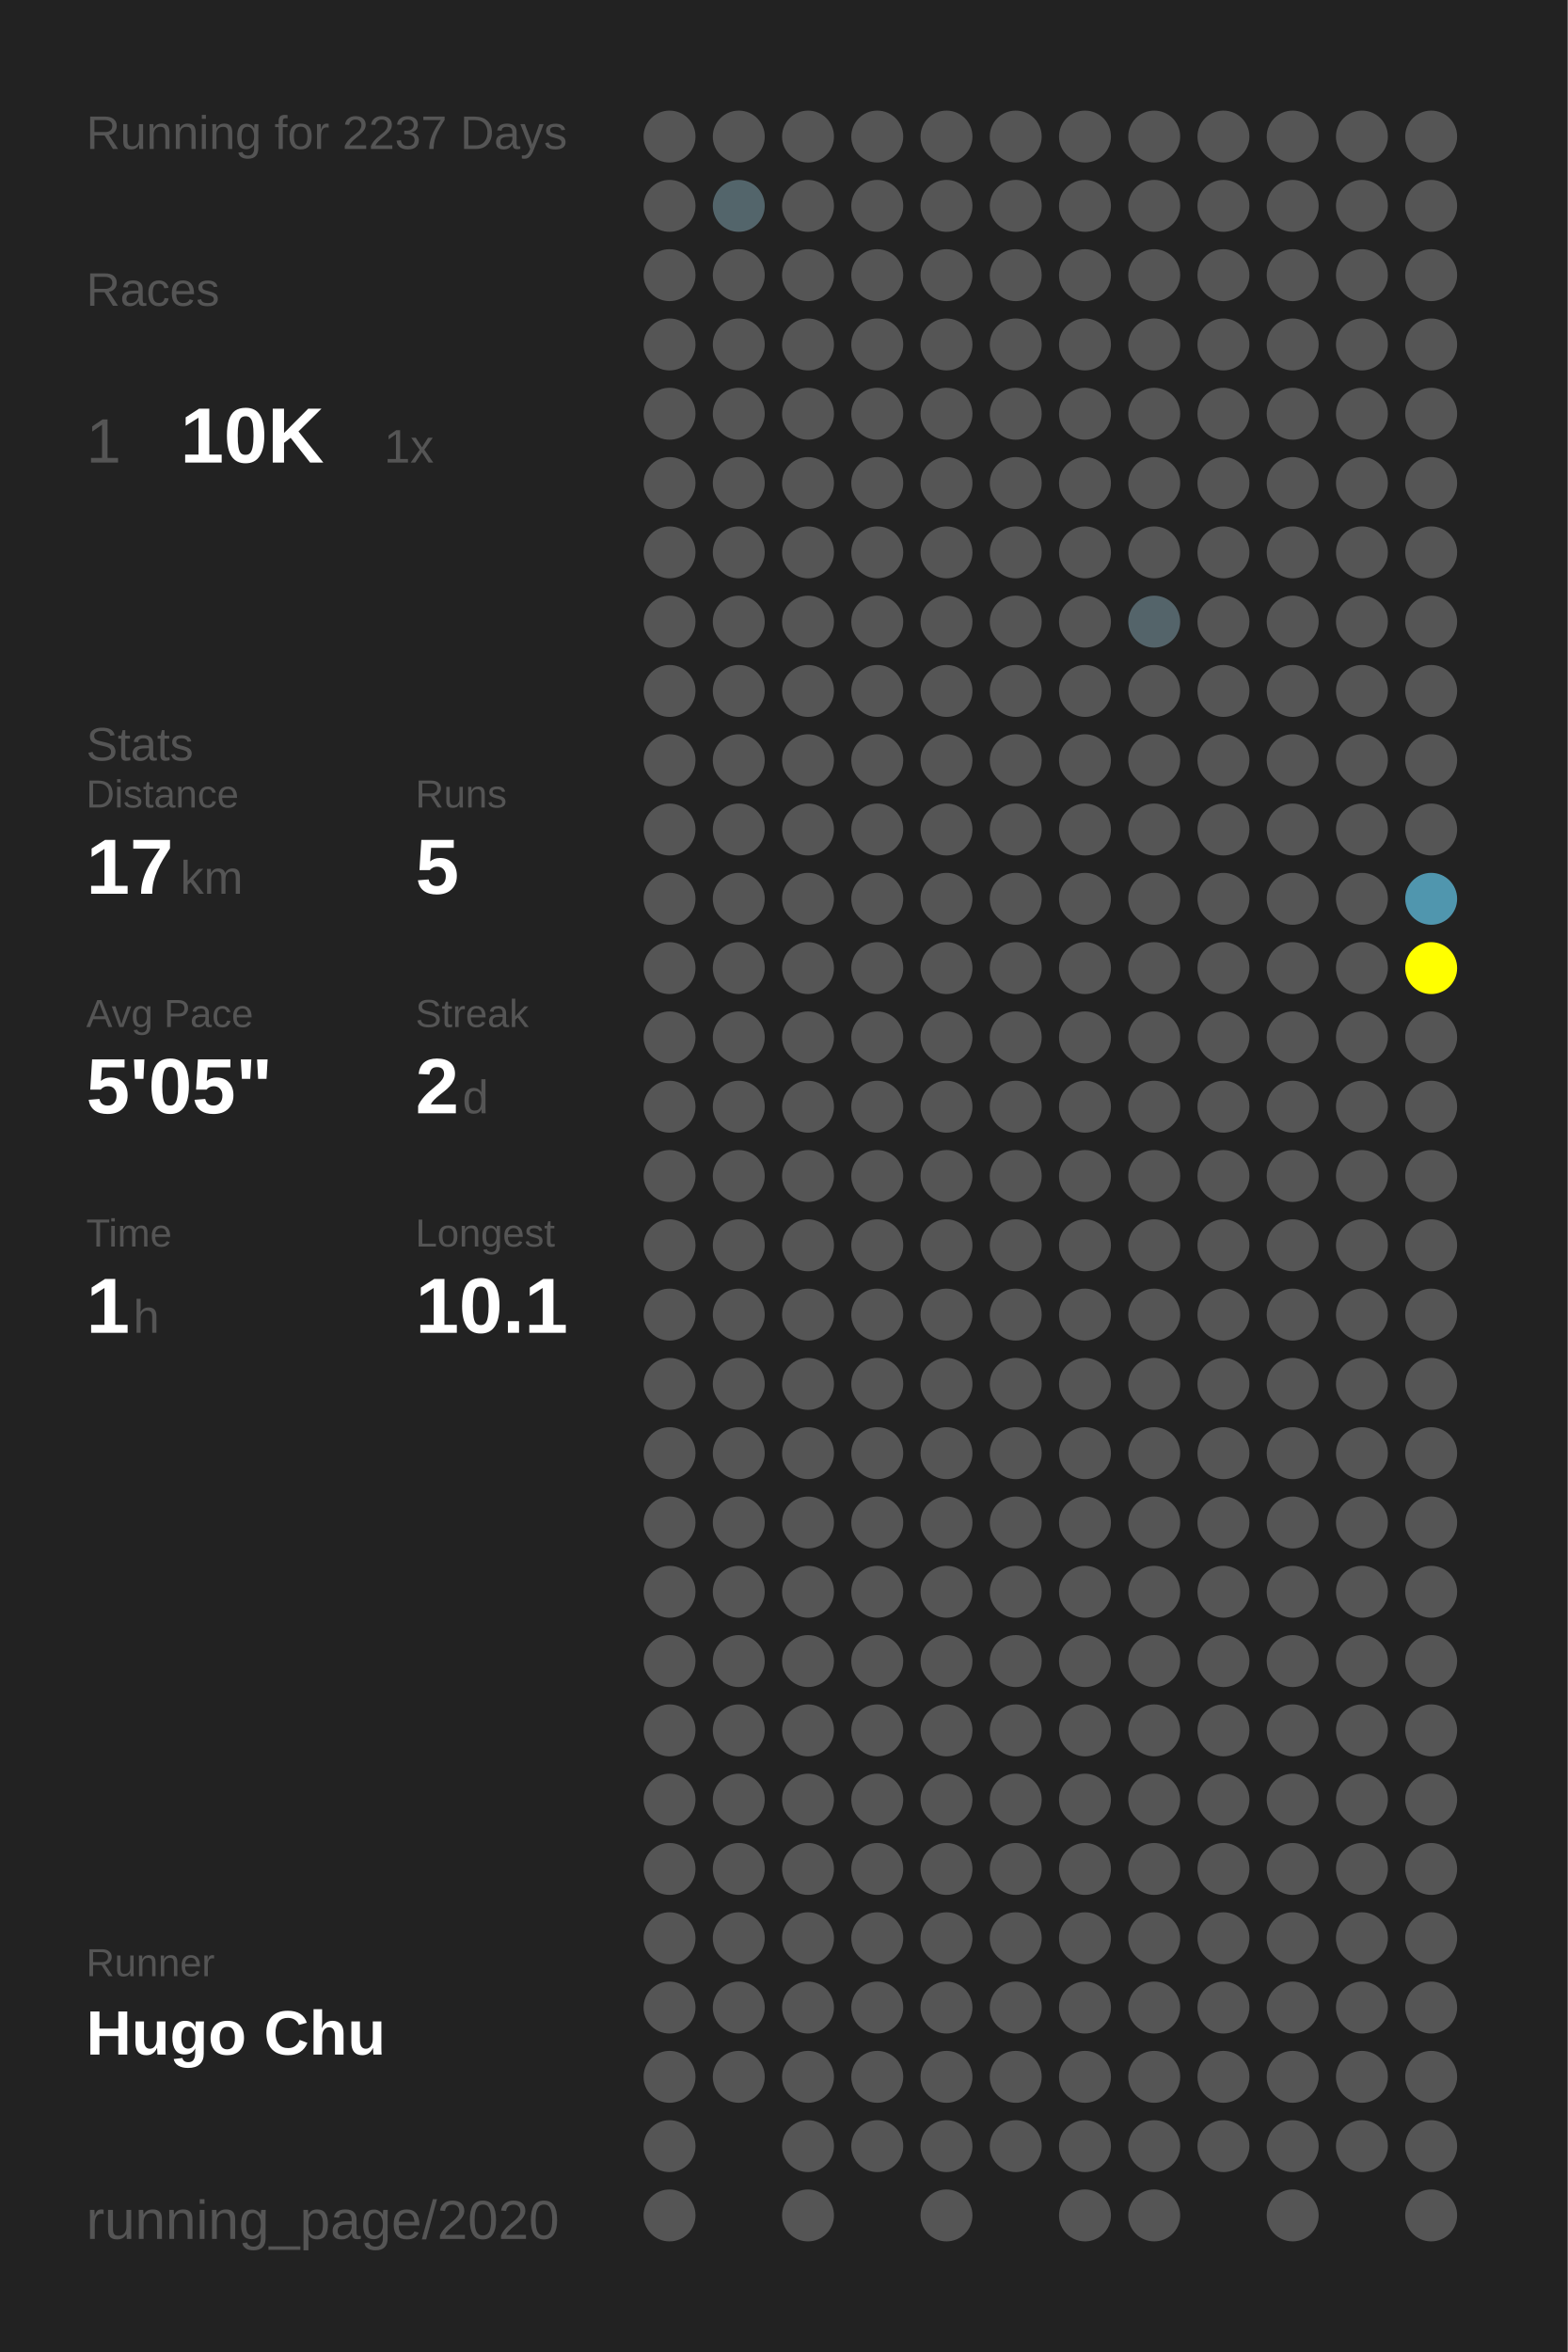
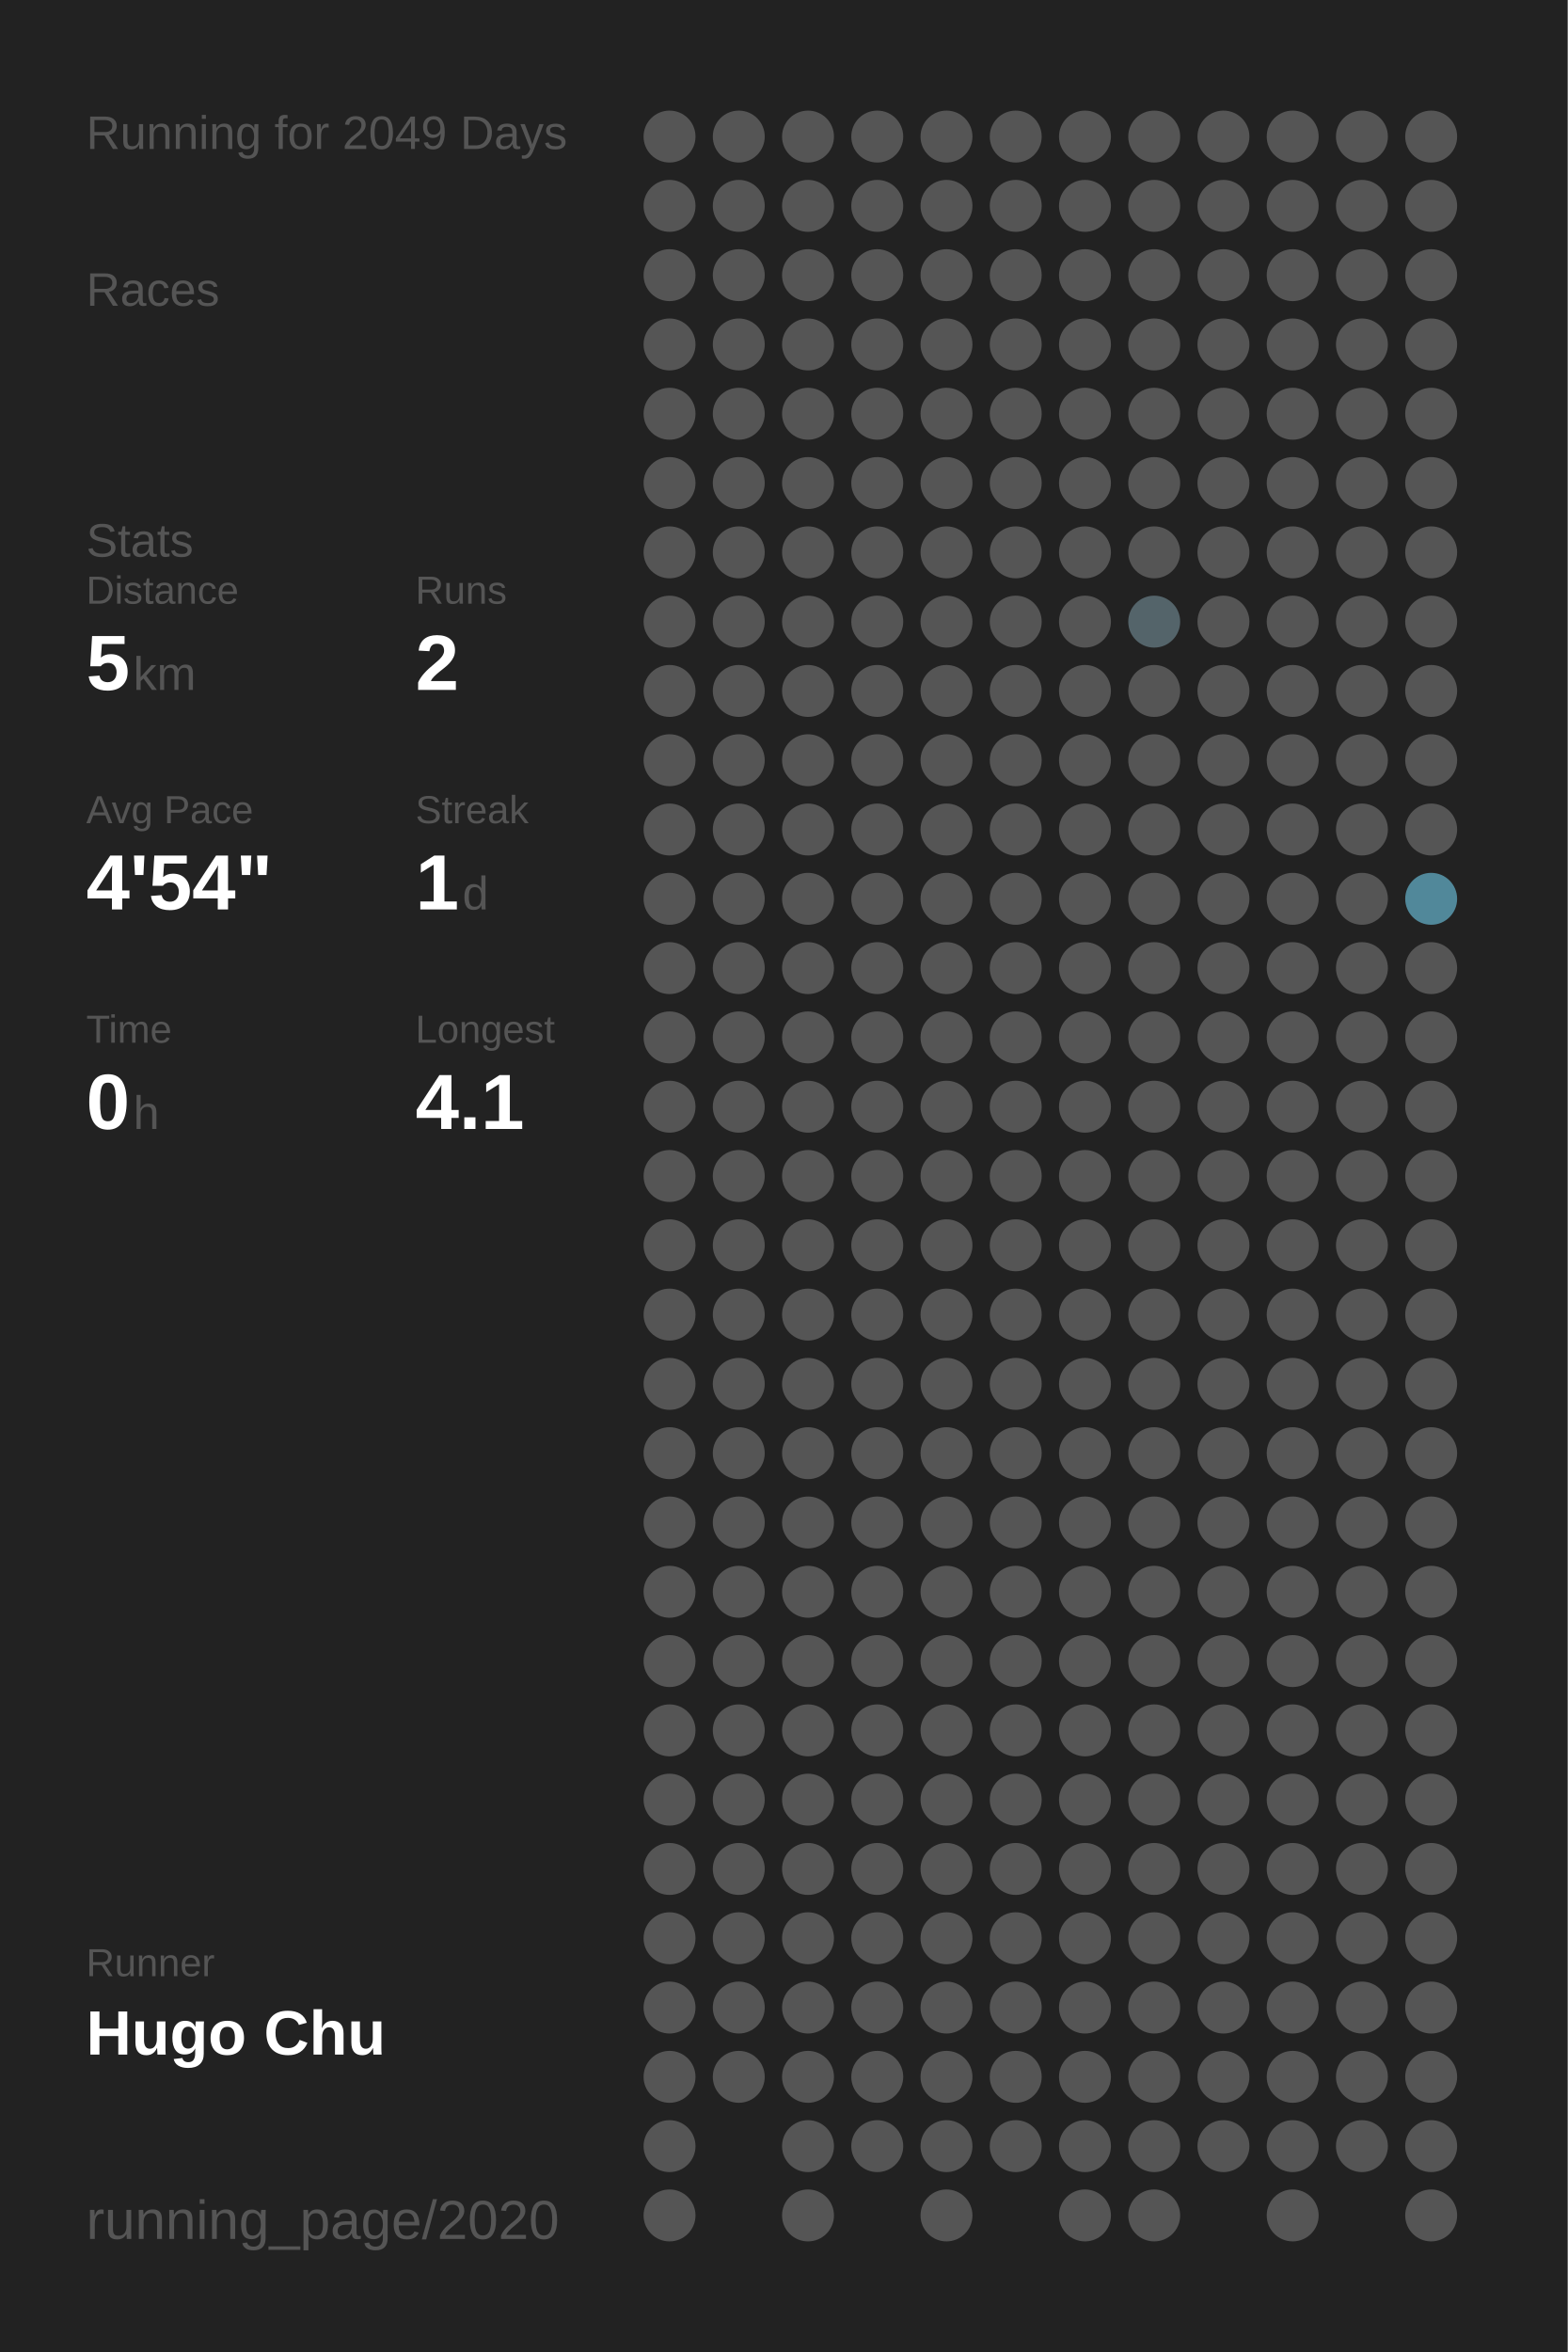
<svg xmlns="http://www.w3.org/2000/svg" baseProfile="full" height="300mm" version="1.1" viewBox="0,0,200,300" width="200mm">
  <defs />
  <rect fill="#222222" height="300" width="200" x="0" y="0" />
-   <text fill="#555555" style="font-size:6px; font-family:Arial;" x="11" y="19">Running for 2237 Days</text>
+   <text fill="#555555" style="font-size:6px; font-family:Arial;" x="11" y="19">Running for 2049 Days</text>
  <text fill="#555555" style="font-size:6px; font-family:Arial;" x="11" y="39">Races</text>
-   <text fill="#555555" style="font-size:8px; font-family:Arial;" x="11" y="59">1</text>
-   <text fill="#FFFFFF" style="font-size:10px; font-family:Arial; font-weight:bold;" x="23" y="59">10K</text>
-   <text fill="#555555" style="font-size:6px; font-family:Arial;" x="49" y="59">1x</text>
-   <text fill="#555555" style="font-size:6px; font-family:Arial;" x="11" y="97">Stats</text>
-   <text fill="#555555" style="font-size:5px; font-family:Arial;" x="11" y="103">Distance</text>
-   <text fill="#FFFFFF" style="font-size:10px; font-family:Arial; font-weight:bold;" x="11" y="114">17</text>
-   <text fill="#555555" style="font-size:6px; font-family:Arial;" x="23" y="114">km</text>
-   <text fill="#555555" style="font-size:5px; font-family:Arial;" x="53" y="103">Runs</text>
-   <text fill="#FFFFFF" style="font-size:10px; font-family:Arial; font-weight:bold;" x="53" y="114">5</text>
-   <text fill="#555555" style="font-size:5px; font-family:Arial;" x="11" y="131">Avg Pace</text>
-   <text fill="#FFFFFF" style="font-size:10px; font-family:Arial; font-weight:bold;" x="11" y="142">5'05"</text>
-   <text fill="#555555" style="font-size:5px; font-family:Arial;" x="53" y="131">Streak</text>
-   <text fill="#FFFFFF" style="font-size:10px; font-family:Arial; font-weight:bold;" x="53" y="142">2</text>
-   <text fill="#555555" style="font-size:6px; font-family:Arial;" x="59" y="142">d</text>
-   <text fill="#555555" style="font-size:5px; font-family:Arial;" x="11" y="159">Time</text>
-   <text fill="#FFFFFF" style="font-size:10px; font-family:Arial; font-weight:bold;" x="11" y="170">1</text>
-   <text fill="#555555" style="font-size:6px; font-family:Arial;" x="17" y="170">h</text>
-   <text fill="#555555" style="font-size:5px; font-family:Arial;" x="53" y="159">Longest</text>
-   <text fill="#FFFFFF" style="font-size:10px; font-family:Arial; font-weight:bold;" x="53" y="170">10.1</text>
+   <text fill="#555555" style="font-size:6px; font-family:Arial;" x="11" y="71">Stats</text>
+   <text fill="#555555" style="font-size:5px; font-family:Arial;" x="11" y="77">Distance</text>
+   <text fill="#FFFFFF" style="font-size:10px; font-family:Arial; font-weight:bold;" x="11" y="88">5</text>
+   <text fill="#555555" style="font-size:6px; font-family:Arial;" x="17" y="88">km</text>
+   <text fill="#555555" style="font-size:5px; font-family:Arial;" x="53" y="77">Runs</text>
+   <text fill="#FFFFFF" style="font-size:10px; font-family:Arial; font-weight:bold;" x="53" y="88">2</text>
+   <text fill="#555555" style="font-size:5px; font-family:Arial;" x="11" y="105">Avg Pace</text>
+   <text fill="#FFFFFF" style="font-size:10px; font-family:Arial; font-weight:bold;" x="11" y="116">4'54"</text>
+   <text fill="#555555" style="font-size:5px; font-family:Arial;" x="53" y="105">Streak</text>
+   <text fill="#FFFFFF" style="font-size:10px; font-family:Arial; font-weight:bold;" x="53" y="116">1</text>
+   <text fill="#555555" style="font-size:6px; font-family:Arial;" x="59" y="116">d</text>
+   <text fill="#555555" style="font-size:5px; font-family:Arial;" x="11" y="133">Time</text>
+   <text fill="#FFFFFF" style="font-size:10px; font-family:Arial; font-weight:bold;" x="11" y="144">0</text>
+   <text fill="#555555" style="font-size:6px; font-family:Arial;" x="17" y="144">h</text>
+   <text fill="#555555" style="font-size:5px; font-family:Arial;" x="53" y="133">Longest</text>
+   <text fill="#FFFFFF" style="font-size:10px; font-family:Arial; font-weight:bold;" x="53" y="144">4.1</text>
  <text fill="#555555" style="font-size:5px; font-family:Arial;" x="11" y="252.065">Runner</text>
  <text fill="#FFFFFF" style="font-size:8px; font-family:Arial; font-weight:bold;" x="11" y="262.065">Hugo Chu</text>
  <text fill="#555555" style="font-size:7px; font-family:Arial;" x="11" y="285.581">running_page/2020</text>
  <circle cx="85.417" cy="17.419" fill="#555555" r="3.312" />
  <circle cx="85.417" cy="26.258" fill="#555555" r="3.312" />
  <circle cx="85.417" cy="35.097" fill="#555555" r="3.312" />
  <circle cx="85.417" cy="43.935" fill="#555555" r="3.312" />
  <circle cx="85.417" cy="52.774" fill="#555555" r="3.312" />
  <circle cx="85.417" cy="61.613" fill="#555555" r="3.312" />
  <circle cx="85.417" cy="70.452" fill="#555555" r="3.312" />
  <circle cx="85.417" cy="79.29" fill="#555555" r="3.312" />
  <circle cx="85.417" cy="88.129" fill="#555555" r="3.312" />
  <circle cx="85.417" cy="96.968" fill="#555555" r="3.312" />
  <circle cx="85.417" cy="105.806" fill="#555555" r="3.312" />
  <circle cx="85.417" cy="114.645" fill="#555555" r="3.312" />
  <circle cx="85.417" cy="123.484" fill="#555555" r="3.312" />
  <circle cx="85.417" cy="132.323" fill="#555555" r="3.312" />
  <circle cx="85.417" cy="141.161" fill="#555555" r="3.312" />
  <circle cx="85.417" cy="150" fill="#555555" r="3.312" />
  <circle cx="85.417" cy="158.839" fill="#555555" r="3.312" />
  <circle cx="85.417" cy="167.677" fill="#555555" r="3.312" />
  <circle cx="85.417" cy="176.516" fill="#555555" r="3.312" />
  <circle cx="85.417" cy="185.355" fill="#555555" r="3.312" />
  <circle cx="85.417" cy="194.194" fill="#555555" r="3.312" />
  <circle cx="85.417" cy="203.032" fill="#555555" r="3.312" />
  <circle cx="85.417" cy="211.871" fill="#555555" r="3.312" />
  <circle cx="85.417" cy="220.71" fill="#555555" r="3.312" />
  <circle cx="85.417" cy="229.548" fill="#555555" r="3.312" />
  <circle cx="85.417" cy="238.387" fill="#555555" r="3.312" />
  <circle cx="85.417" cy="247.226" fill="#555555" r="3.312" />
  <circle cx="85.417" cy="256.065" fill="#555555" r="3.312" />
  <circle cx="85.417" cy="264.903" fill="#555555" r="3.312" />
  <circle cx="85.417" cy="273.742" fill="#555555" r="3.312" />
  <circle cx="85.417" cy="282.581" fill="#555555" r="3.312" />
  <circle cx="94.25" cy="17.419" fill="#555555" r="3.312" />
-   <circle cx="94.25" cy="26.258" fill="#53656b" r="3.312" />
+   <circle cx="94.25" cy="26.258" fill="#555555" r="3.312" />
  <circle cx="94.25" cy="35.097" fill="#555555" r="3.312" />
  <circle cx="94.25" cy="43.935" fill="#555555" r="3.312" />
  <circle cx="94.25" cy="52.774" fill="#555555" r="3.312" />
  <circle cx="94.25" cy="61.613" fill="#555555" r="3.312" />
  <circle cx="94.25" cy="70.452" fill="#555555" r="3.312" />
  <circle cx="94.25" cy="79.29" fill="#555555" r="3.312" />
  <circle cx="94.25" cy="88.129" fill="#555555" r="3.312" />
  <circle cx="94.25" cy="96.968" fill="#555555" r="3.312" />
  <circle cx="94.25" cy="105.806" fill="#555555" r="3.312" />
  <circle cx="94.25" cy="114.645" fill="#555555" r="3.312" />
  <circle cx="94.25" cy="123.484" fill="#555555" r="3.312" />
  <circle cx="94.25" cy="132.323" fill="#555555" r="3.312" />
  <circle cx="94.25" cy="141.161" fill="#555555" r="3.312" />
  <circle cx="94.25" cy="150" fill="#555555" r="3.312" />
  <circle cx="94.25" cy="158.839" fill="#555555" r="3.312" />
  <circle cx="94.25" cy="167.677" fill="#555555" r="3.312" />
  <circle cx="94.25" cy="176.516" fill="#555555" r="3.312" />
  <circle cx="94.25" cy="185.355" fill="#555555" r="3.312" />
  <circle cx="94.25" cy="194.194" fill="#555555" r="3.312" />
  <circle cx="94.25" cy="203.032" fill="#555555" r="3.312" />
  <circle cx="94.25" cy="211.871" fill="#555555" r="3.312" />
  <circle cx="94.25" cy="220.71" fill="#555555" r="3.312" />
  <circle cx="94.25" cy="229.548" fill="#555555" r="3.312" />
  <circle cx="94.25" cy="238.387" fill="#555555" r="3.312" />
  <circle cx="94.25" cy="247.226" fill="#555555" r="3.312" />
  <circle cx="94.25" cy="256.065" fill="#555555" r="3.312" />
  <circle cx="94.25" cy="264.903" fill="#555555" r="3.312" />
  <circle cx="103.083" cy="17.419" fill="#555555" r="3.312" />
  <circle cx="103.083" cy="26.258" fill="#555555" r="3.312" />
  <circle cx="103.083" cy="35.097" fill="#555555" r="3.312" />
  <circle cx="103.083" cy="43.935" fill="#555555" r="3.312" />
  <circle cx="103.083" cy="52.774" fill="#555555" r="3.312" />
  <circle cx="103.083" cy="61.613" fill="#555555" r="3.312" />
  <circle cx="103.083" cy="70.452" fill="#555555" r="3.312" />
  <circle cx="103.083" cy="79.29" fill="#555555" r="3.312" />
  <circle cx="103.083" cy="88.129" fill="#555555" r="3.312" />
  <circle cx="103.083" cy="96.968" fill="#555555" r="3.312" />
  <circle cx="103.083" cy="105.806" fill="#555555" r="3.312" />
  <circle cx="103.083" cy="114.645" fill="#555555" r="3.312" />
  <circle cx="103.083" cy="123.484" fill="#555555" r="3.312" />
  <circle cx="103.083" cy="132.323" fill="#555555" r="3.312" />
  <circle cx="103.083" cy="141.161" fill="#555555" r="3.312" />
  <circle cx="103.083" cy="150" fill="#555555" r="3.312" />
  <circle cx="103.083" cy="158.839" fill="#555555" r="3.312" />
  <circle cx="103.083" cy="167.677" fill="#555555" r="3.312" />
  <circle cx="103.083" cy="176.516" fill="#555555" r="3.312" />
  <circle cx="103.083" cy="185.355" fill="#555555" r="3.312" />
  <circle cx="103.083" cy="194.194" fill="#555555" r="3.312" />
  <circle cx="103.083" cy="203.032" fill="#555555" r="3.312" />
  <circle cx="103.083" cy="211.871" fill="#555555" r="3.312" />
  <circle cx="103.083" cy="220.71" fill="#555555" r="3.312" />
  <circle cx="103.083" cy="229.548" fill="#555555" r="3.312" />
  <circle cx="103.083" cy="238.387" fill="#555555" r="3.312" />
  <circle cx="103.083" cy="247.226" fill="#555555" r="3.312" />
  <circle cx="103.083" cy="256.065" fill="#555555" r="3.312" />
  <circle cx="103.083" cy="264.903" fill="#555555" r="3.312" />
  <circle cx="103.083" cy="273.742" fill="#555555" r="3.312" />
  <circle cx="103.083" cy="282.581" fill="#555555" r="3.312" />
  <circle cx="111.917" cy="17.419" fill="#555555" r="3.312" />
  <circle cx="111.917" cy="26.258" fill="#555555" r="3.312" />
  <circle cx="111.917" cy="35.097" fill="#555555" r="3.312" />
  <circle cx="111.917" cy="43.935" fill="#555555" r="3.312" />
  <circle cx="111.917" cy="52.774" fill="#555555" r="3.312" />
  <circle cx="111.917" cy="61.613" fill="#555555" r="3.312" />
  <circle cx="111.917" cy="70.452" fill="#555555" r="3.312" />
  <circle cx="111.917" cy="79.29" fill="#555555" r="3.312" />
  <circle cx="111.917" cy="88.129" fill="#555555" r="3.312" />
  <circle cx="111.917" cy="96.968" fill="#555555" r="3.312" />
  <circle cx="111.917" cy="105.806" fill="#555555" r="3.312" />
  <circle cx="111.917" cy="114.645" fill="#555555" r="3.312" />
  <circle cx="111.917" cy="123.484" fill="#555555" r="3.312" />
  <circle cx="111.917" cy="132.323" fill="#555555" r="3.312" />
  <circle cx="111.917" cy="141.161" fill="#555555" r="3.312" />
  <circle cx="111.917" cy="150" fill="#555555" r="3.312" />
  <circle cx="111.917" cy="158.839" fill="#555555" r="3.312" />
  <circle cx="111.917" cy="167.677" fill="#555555" r="3.312" />
  <circle cx="111.917" cy="176.516" fill="#555555" r="3.312" />
  <circle cx="111.917" cy="185.355" fill="#555555" r="3.312" />
  <circle cx="111.917" cy="194.194" fill="#555555" r="3.312" />
  <circle cx="111.917" cy="203.032" fill="#555555" r="3.312" />
  <circle cx="111.917" cy="211.871" fill="#555555" r="3.312" />
  <circle cx="111.917" cy="220.71" fill="#555555" r="3.312" />
  <circle cx="111.917" cy="229.548" fill="#555555" r="3.312" />
  <circle cx="111.917" cy="238.387" fill="#555555" r="3.312" />
  <circle cx="111.917" cy="247.226" fill="#555555" r="3.312" />
  <circle cx="111.917" cy="256.065" fill="#555555" r="3.312" />
  <circle cx="111.917" cy="264.903" fill="#555555" r="3.312" />
  <circle cx="111.917" cy="273.742" fill="#555555" r="3.312" />
  <circle cx="120.75" cy="17.419" fill="#555555" r="3.312" />
  <circle cx="120.75" cy="26.258" fill="#555555" r="3.312" />
  <circle cx="120.75" cy="35.097" fill="#555555" r="3.312" />
  <circle cx="120.75" cy="43.935" fill="#555555" r="3.312" />
  <circle cx="120.75" cy="52.774" fill="#555555" r="3.312" />
  <circle cx="120.75" cy="61.613" fill="#555555" r="3.312" />
  <circle cx="120.75" cy="70.452" fill="#555555" r="3.312" />
  <circle cx="120.75" cy="79.29" fill="#555555" r="3.312" />
  <circle cx="120.75" cy="88.129" fill="#555555" r="3.312" />
  <circle cx="120.75" cy="96.968" fill="#555555" r="3.312" />
  <circle cx="120.75" cy="105.806" fill="#555555" r="3.312" />
  <circle cx="120.75" cy="114.645" fill="#555555" r="3.312" />
  <circle cx="120.75" cy="123.484" fill="#555555" r="3.312" />
  <circle cx="120.75" cy="132.323" fill="#555555" r="3.312" />
  <circle cx="120.75" cy="141.161" fill="#555555" r="3.312" />
  <circle cx="120.75" cy="150" fill="#555555" r="3.312" />
  <circle cx="120.75" cy="158.839" fill="#555555" r="3.312" />
  <circle cx="120.75" cy="167.677" fill="#555555" r="3.312" />
  <circle cx="120.75" cy="176.516" fill="#555555" r="3.312" />
  <circle cx="120.75" cy="185.355" fill="#555555" r="3.312" />
  <circle cx="120.75" cy="194.194" fill="#555555" r="3.312" />
  <circle cx="120.75" cy="203.032" fill="#555555" r="3.312" />
  <circle cx="120.75" cy="211.871" fill="#555555" r="3.312" />
  <circle cx="120.75" cy="220.71" fill="#555555" r="3.312" />
  <circle cx="120.75" cy="229.548" fill="#555555" r="3.312" />
  <circle cx="120.75" cy="238.387" fill="#555555" r="3.312" />
  <circle cx="120.75" cy="247.226" fill="#555555" r="3.312" />
  <circle cx="120.75" cy="256.065" fill="#555555" r="3.312" />
  <circle cx="120.75" cy="264.903" fill="#555555" r="3.312" />
  <circle cx="120.75" cy="273.742" fill="#555555" r="3.312" />
  <circle cx="120.75" cy="282.581" fill="#555555" r="3.312" />
  <circle cx="129.583" cy="17.419" fill="#555555" r="3.312" />
  <circle cx="129.583" cy="26.258" fill="#555555" r="3.312" />
  <circle cx="129.583" cy="35.097" fill="#555555" r="3.312" />
  <circle cx="129.583" cy="43.935" fill="#555555" r="3.312" />
  <circle cx="129.583" cy="52.774" fill="#555555" r="3.312" />
  <circle cx="129.583" cy="61.613" fill="#555555" r="3.312" />
  <circle cx="129.583" cy="70.452" fill="#555555" r="3.312" />
  <circle cx="129.583" cy="79.29" fill="#555555" r="3.312" />
  <circle cx="129.583" cy="88.129" fill="#555555" r="3.312" />
  <circle cx="129.583" cy="96.968" fill="#555555" r="3.312" />
  <circle cx="129.583" cy="105.806" fill="#555555" r="3.312" />
  <circle cx="129.583" cy="114.645" fill="#555555" r="3.312" />
  <circle cx="129.583" cy="123.484" fill="#555555" r="3.312" />
  <circle cx="129.583" cy="132.323" fill="#555555" r="3.312" />
  <circle cx="129.583" cy="141.161" fill="#555555" r="3.312" />
  <circle cx="129.583" cy="150" fill="#555555" r="3.312" />
  <circle cx="129.583" cy="158.839" fill="#555555" r="3.312" />
  <circle cx="129.583" cy="167.677" fill="#555555" r="3.312" />
  <circle cx="129.583" cy="176.516" fill="#555555" r="3.312" />
  <circle cx="129.583" cy="185.355" fill="#555555" r="3.312" />
  <circle cx="129.583" cy="194.194" fill="#555555" r="3.312" />
  <circle cx="129.583" cy="203.032" fill="#555555" r="3.312" />
  <circle cx="129.583" cy="211.871" fill="#555555" r="3.312" />
  <circle cx="129.583" cy="220.71" fill="#555555" r="3.312" />
  <circle cx="129.583" cy="229.548" fill="#555555" r="3.312" />
  <circle cx="129.583" cy="238.387" fill="#555555" r="3.312" />
  <circle cx="129.583" cy="247.226" fill="#555555" r="3.312" />
  <circle cx="129.583" cy="256.065" fill="#555555" r="3.312" />
  <circle cx="129.583" cy="264.903" fill="#555555" r="3.312" />
  <circle cx="129.583" cy="273.742" fill="#555555" r="3.312" />
  <circle cx="138.417" cy="17.419" fill="#555555" r="3.312" />
  <circle cx="138.417" cy="26.258" fill="#555555" r="3.312" />
  <circle cx="138.417" cy="35.097" fill="#555555" r="3.312" />
  <circle cx="138.417" cy="43.935" fill="#555555" r="3.312" />
  <circle cx="138.417" cy="52.774" fill="#555555" r="3.312" />
  <circle cx="138.417" cy="61.613" fill="#555555" r="3.312" />
  <circle cx="138.417" cy="70.452" fill="#555555" r="3.312" />
  <circle cx="138.417" cy="79.29" fill="#555555" r="3.312" />
  <circle cx="138.417" cy="88.129" fill="#555555" r="3.312" />
  <circle cx="138.417" cy="96.968" fill="#555555" r="3.312" />
  <circle cx="138.417" cy="105.806" fill="#555555" r="3.312" />
  <circle cx="138.417" cy="114.645" fill="#555555" r="3.312" />
  <circle cx="138.417" cy="123.484" fill="#555555" r="3.312" />
  <circle cx="138.417" cy="132.323" fill="#555555" r="3.312" />
  <circle cx="138.417" cy="141.161" fill="#555555" r="3.312" />
  <circle cx="138.417" cy="150" fill="#555555" r="3.312" />
  <circle cx="138.417" cy="158.839" fill="#555555" r="3.312" />
  <circle cx="138.417" cy="167.677" fill="#555555" r="3.312" />
  <circle cx="138.417" cy="176.516" fill="#555555" r="3.312" />
  <circle cx="138.417" cy="185.355" fill="#555555" r="3.312" />
  <circle cx="138.417" cy="194.194" fill="#555555" r="3.312" />
  <circle cx="138.417" cy="203.032" fill="#555555" r="3.312" />
  <circle cx="138.417" cy="211.871" fill="#555555" r="3.312" />
  <circle cx="138.417" cy="220.71" fill="#555555" r="3.312" />
  <circle cx="138.417" cy="229.548" fill="#555555" r="3.312" />
  <circle cx="138.417" cy="238.387" fill="#555555" r="3.312" />
  <circle cx="138.417" cy="247.226" fill="#555555" r="3.312" />
  <circle cx="138.417" cy="256.065" fill="#555555" r="3.312" />
  <circle cx="138.417" cy="264.903" fill="#555555" r="3.312" />
  <circle cx="138.417" cy="273.742" fill="#555555" r="3.312" />
  <circle cx="138.417" cy="282.581" fill="#555555" r="3.312" />
  <circle cx="147.25" cy="17.419" fill="#555555" r="3.312" />
  <circle cx="147.25" cy="26.258" fill="#555555" r="3.312" />
  <circle cx="147.25" cy="35.097" fill="#555555" r="3.312" />
  <circle cx="147.25" cy="43.935" fill="#555555" r="3.312" />
  <circle cx="147.25" cy="52.774" fill="#555555" r="3.312" />
  <circle cx="147.25" cy="61.613" fill="#555555" r="3.312" />
  <circle cx="147.25" cy="70.452" fill="#555555" r="3.312" />
  <circle cx="147.25" cy="79.29" fill="#54646a" r="3.312" />
  <circle cx="147.25" cy="88.129" fill="#555555" r="3.312" />
  <circle cx="147.25" cy="96.968" fill="#555555" r="3.312" />
  <circle cx="147.25" cy="105.806" fill="#555555" r="3.312" />
  <circle cx="147.25" cy="114.645" fill="#555555" r="3.312" />
  <circle cx="147.25" cy="123.484" fill="#555555" r="3.312" />
  <circle cx="147.25" cy="132.323" fill="#555555" r="3.312" />
  <circle cx="147.25" cy="141.161" fill="#555555" r="3.312" />
  <circle cx="147.25" cy="150" fill="#555555" r="3.312" />
  <circle cx="147.25" cy="158.839" fill="#555555" r="3.312" />
  <circle cx="147.25" cy="167.677" fill="#555555" r="3.312" />
  <circle cx="147.25" cy="176.516" fill="#555555" r="3.312" />
  <circle cx="147.25" cy="185.355" fill="#555555" r="3.312" />
  <circle cx="147.25" cy="194.194" fill="#555555" r="3.312" />
  <circle cx="147.25" cy="203.032" fill="#555555" r="3.312" />
  <circle cx="147.25" cy="211.871" fill="#555555" r="3.312" />
  <circle cx="147.25" cy="220.71" fill="#555555" r="3.312" />
  <circle cx="147.25" cy="229.548" fill="#555555" r="3.312" />
  <circle cx="147.25" cy="238.387" fill="#555555" r="3.312" />
  <circle cx="147.25" cy="247.226" fill="#555555" r="3.312" />
  <circle cx="147.25" cy="256.065" fill="#555555" r="3.312" />
  <circle cx="147.25" cy="264.903" fill="#555555" r="3.312" />
  <circle cx="147.25" cy="273.742" fill="#555555" r="3.312" />
  <circle cx="147.25" cy="282.581" fill="#555555" r="3.312" />
  <circle cx="156.083" cy="17.419" fill="#555555" r="3.312" />
  <circle cx="156.083" cy="26.258" fill="#555555" r="3.312" />
  <circle cx="156.083" cy="35.097" fill="#555555" r="3.312" />
  <circle cx="156.083" cy="43.935" fill="#555555" r="3.312" />
  <circle cx="156.083" cy="52.774" fill="#555555" r="3.312" />
  <circle cx="156.083" cy="61.613" fill="#555555" r="3.312" />
  <circle cx="156.083" cy="70.452" fill="#555555" r="3.312" />
  <circle cx="156.083" cy="79.29" fill="#555555" r="3.312" />
  <circle cx="156.083" cy="88.129" fill="#555555" r="3.312" />
  <circle cx="156.083" cy="96.968" fill="#555555" r="3.312" />
  <circle cx="156.083" cy="105.806" fill="#555555" r="3.312" />
  <circle cx="156.083" cy="114.645" fill="#555555" r="3.312" />
  <circle cx="156.083" cy="123.484" fill="#555555" r="3.312" />
  <circle cx="156.083" cy="132.323" fill="#555555" r="3.312" />
  <circle cx="156.083" cy="141.161" fill="#555555" r="3.312" />
  <circle cx="156.083" cy="150" fill="#555555" r="3.312" />
  <circle cx="156.083" cy="158.839" fill="#555555" r="3.312" />
  <circle cx="156.083" cy="167.677" fill="#555555" r="3.312" />
  <circle cx="156.083" cy="176.516" fill="#555555" r="3.312" />
  <circle cx="156.083" cy="185.355" fill="#555555" r="3.312" />
  <circle cx="156.083" cy="194.194" fill="#555555" r="3.312" />
  <circle cx="156.083" cy="203.032" fill="#555555" r="3.312" />
  <circle cx="156.083" cy="211.871" fill="#555555" r="3.312" />
  <circle cx="156.083" cy="220.71" fill="#555555" r="3.312" />
  <circle cx="156.083" cy="229.548" fill="#555555" r="3.312" />
  <circle cx="156.083" cy="238.387" fill="#555555" r="3.312" />
  <circle cx="156.083" cy="247.226" fill="#555555" r="3.312" />
  <circle cx="156.083" cy="256.065" fill="#555555" r="3.312" />
  <circle cx="156.083" cy="264.903" fill="#555555" r="3.312" />
  <circle cx="156.083" cy="273.742" fill="#555555" r="3.312" />
  <circle cx="164.917" cy="17.419" fill="#555555" r="3.312" />
  <circle cx="164.917" cy="26.258" fill="#555555" r="3.312" />
  <circle cx="164.917" cy="35.097" fill="#555555" r="3.312" />
  <circle cx="164.917" cy="43.935" fill="#555555" r="3.312" />
  <circle cx="164.917" cy="52.774" fill="#555555" r="3.312" />
  <circle cx="164.917" cy="61.613" fill="#555555" r="3.312" />
  <circle cx="164.917" cy="70.452" fill="#555555" r="3.312" />
  <circle cx="164.917" cy="79.29" fill="#555555" r="3.312" />
  <circle cx="164.917" cy="88.129" fill="#555555" r="3.312" />
  <circle cx="164.917" cy="96.968" fill="#555555" r="3.312" />
  <circle cx="164.917" cy="105.806" fill="#555555" r="3.312" />
  <circle cx="164.917" cy="114.645" fill="#555555" r="3.312" />
  <circle cx="164.917" cy="123.484" fill="#555555" r="3.312" />
  <circle cx="164.917" cy="132.323" fill="#555555" r="3.312" />
  <circle cx="164.917" cy="141.161" fill="#555555" r="3.312" />
  <circle cx="164.917" cy="150" fill="#555555" r="3.312" />
  <circle cx="164.917" cy="158.839" fill="#555555" r="3.312" />
  <circle cx="164.917" cy="167.677" fill="#555555" r="3.312" />
  <circle cx="164.917" cy="176.516" fill="#555555" r="3.312" />
  <circle cx="164.917" cy="185.355" fill="#555555" r="3.312" />
  <circle cx="164.917" cy="194.194" fill="#555555" r="3.312" />
  <circle cx="164.917" cy="203.032" fill="#555555" r="3.312" />
  <circle cx="164.917" cy="211.871" fill="#555555" r="3.312" />
  <circle cx="164.917" cy="220.71" fill="#555555" r="3.312" />
  <circle cx="164.917" cy="229.548" fill="#555555" r="3.312" />
  <circle cx="164.917" cy="238.387" fill="#555555" r="3.312" />
  <circle cx="164.917" cy="247.226" fill="#555555" r="3.312" />
  <circle cx="164.917" cy="256.065" fill="#555555" r="3.312" />
  <circle cx="164.917" cy="264.903" fill="#555555" r="3.312" />
  <circle cx="164.917" cy="273.742" fill="#555555" r="3.312" />
  <circle cx="164.917" cy="282.581" fill="#555555" r="3.312" />
  <circle cx="173.75" cy="17.419" fill="#555555" r="3.312" />
  <circle cx="173.75" cy="26.258" fill="#555555" r="3.312" />
  <circle cx="173.75" cy="35.097" fill="#555555" r="3.312" />
  <circle cx="173.75" cy="43.935" fill="#555555" r="3.312" />
  <circle cx="173.75" cy="52.774" fill="#555555" r="3.312" />
  <circle cx="173.75" cy="61.613" fill="#555555" r="3.312" />
  <circle cx="173.75" cy="70.452" fill="#555555" r="3.312" />
  <circle cx="173.75" cy="79.29" fill="#555555" r="3.312" />
  <circle cx="173.75" cy="88.129" fill="#555555" r="3.312" />
  <circle cx="173.75" cy="96.968" fill="#555555" r="3.312" />
  <circle cx="173.75" cy="105.806" fill="#555555" r="3.312" />
  <circle cx="173.75" cy="114.645" fill="#555555" r="3.312" />
  <circle cx="173.75" cy="123.484" fill="#555555" r="3.312" />
  <circle cx="173.75" cy="132.323" fill="#555555" r="3.312" />
  <circle cx="173.75" cy="141.161" fill="#555555" r="3.312" />
  <circle cx="173.75" cy="150" fill="#555555" r="3.312" />
  <circle cx="173.75" cy="158.839" fill="#555555" r="3.312" />
  <circle cx="173.75" cy="167.677" fill="#555555" r="3.312" />
  <circle cx="173.75" cy="176.516" fill="#555555" r="3.312" />
  <circle cx="173.75" cy="185.355" fill="#555555" r="3.312" />
  <circle cx="173.75" cy="194.194" fill="#555555" r="3.312" />
  <circle cx="173.75" cy="203.032" fill="#555555" r="3.312" />
  <circle cx="173.75" cy="211.871" fill="#555555" r="3.312" />
  <circle cx="173.75" cy="220.71" fill="#555555" r="3.312" />
  <circle cx="173.75" cy="229.548" fill="#555555" r="3.312" />
  <circle cx="173.75" cy="238.387" fill="#555555" r="3.312" />
  <circle cx="173.75" cy="247.226" fill="#555555" r="3.312" />
  <circle cx="173.75" cy="256.065" fill="#555555" r="3.312" />
  <circle cx="173.75" cy="264.903" fill="#555555" r="3.312" />
  <circle cx="173.75" cy="273.742" fill="#555555" r="3.312" />
  <circle cx="182.583" cy="17.419" fill="#555555" r="3.312" />
  <circle cx="182.583" cy="26.258" fill="#555555" r="3.312" />
  <circle cx="182.583" cy="35.097" fill="#555555" r="3.312" />
  <circle cx="182.583" cy="43.935" fill="#555555" r="3.312" />
  <circle cx="182.583" cy="52.774" fill="#555555" r="3.312" />
  <circle cx="182.583" cy="61.613" fill="#555555" r="3.312" />
  <circle cx="182.583" cy="70.452" fill="#555555" r="3.312" />
  <circle cx="182.583" cy="79.29" fill="#555555" r="3.312" />
  <circle cx="182.583" cy="88.129" fill="#555555" r="3.312" />
  <circle cx="182.583" cy="96.968" fill="#555555" r="3.312" />
  <circle cx="182.583" cy="105.806" fill="#555555" r="3.312" />
-   <circle cx="182.583" cy="114.645" fill="#5096ae" r="3.312" />
-   <circle cx="182.583" cy="123.484" fill="#FFFF00" r="3.312" />
+   <circle cx="182.583" cy="114.645" fill="#51889a" r="3.312" />
+   <circle cx="182.583" cy="123.484" fill="#555555" r="3.312" />
  <circle cx="182.583" cy="132.323" fill="#555555" r="3.312" />
  <circle cx="182.583" cy="141.161" fill="#555555" r="3.312" />
  <circle cx="182.583" cy="150" fill="#555555" r="3.312" />
  <circle cx="182.583" cy="158.839" fill="#555555" r="3.312" />
  <circle cx="182.583" cy="167.677" fill="#555555" r="3.312" />
  <circle cx="182.583" cy="176.516" fill="#555555" r="3.312" />
  <circle cx="182.583" cy="185.355" fill="#555555" r="3.312" />
  <circle cx="182.583" cy="194.194" fill="#555555" r="3.312" />
  <circle cx="182.583" cy="203.032" fill="#555555" r="3.312" />
  <circle cx="182.583" cy="211.871" fill="#555555" r="3.312" />
  <circle cx="182.583" cy="220.71" fill="#555555" r="3.312" />
  <circle cx="182.583" cy="229.548" fill="#555555" r="3.312" />
  <circle cx="182.583" cy="238.387" fill="#555555" r="3.312" />
  <circle cx="182.583" cy="247.226" fill="#555555" r="3.312" />
  <circle cx="182.583" cy="256.065" fill="#555555" r="3.312" />
  <circle cx="182.583" cy="264.903" fill="#555555" r="3.312" />
  <circle cx="182.583" cy="273.742" fill="#555555" r="3.312" />
  <circle cx="182.583" cy="282.581" fill="#555555" r="3.312" />
</svg>
